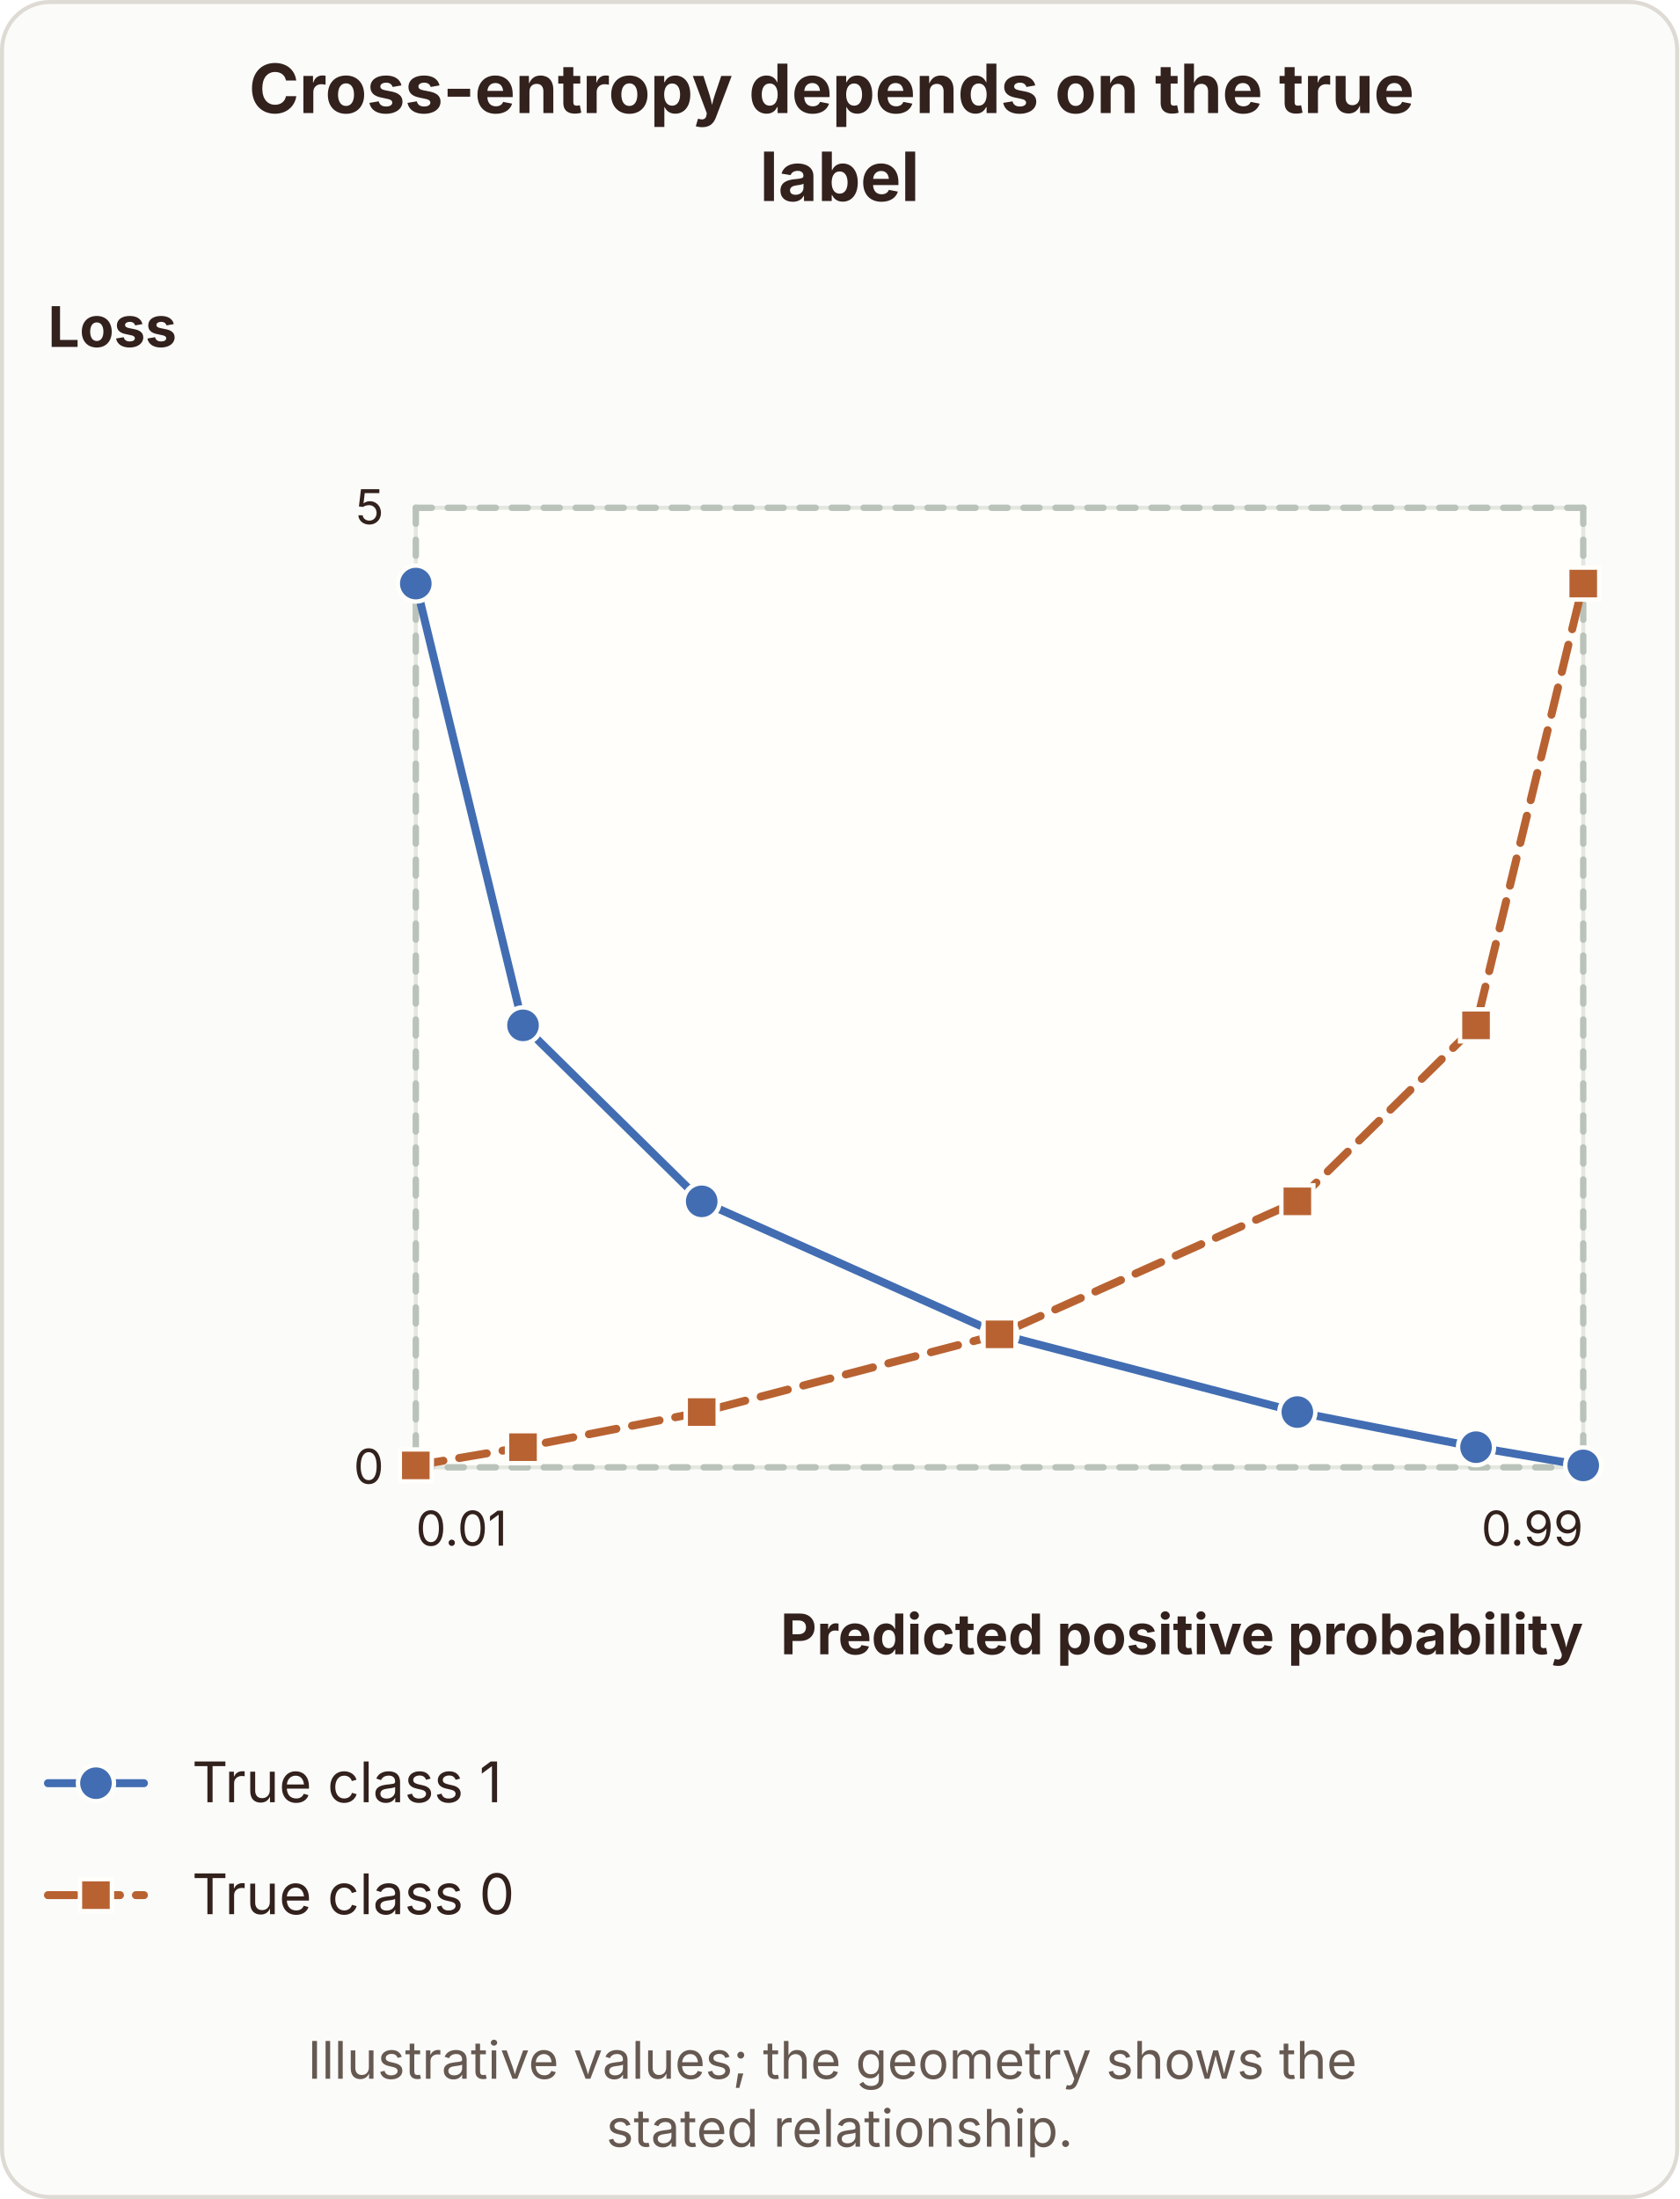
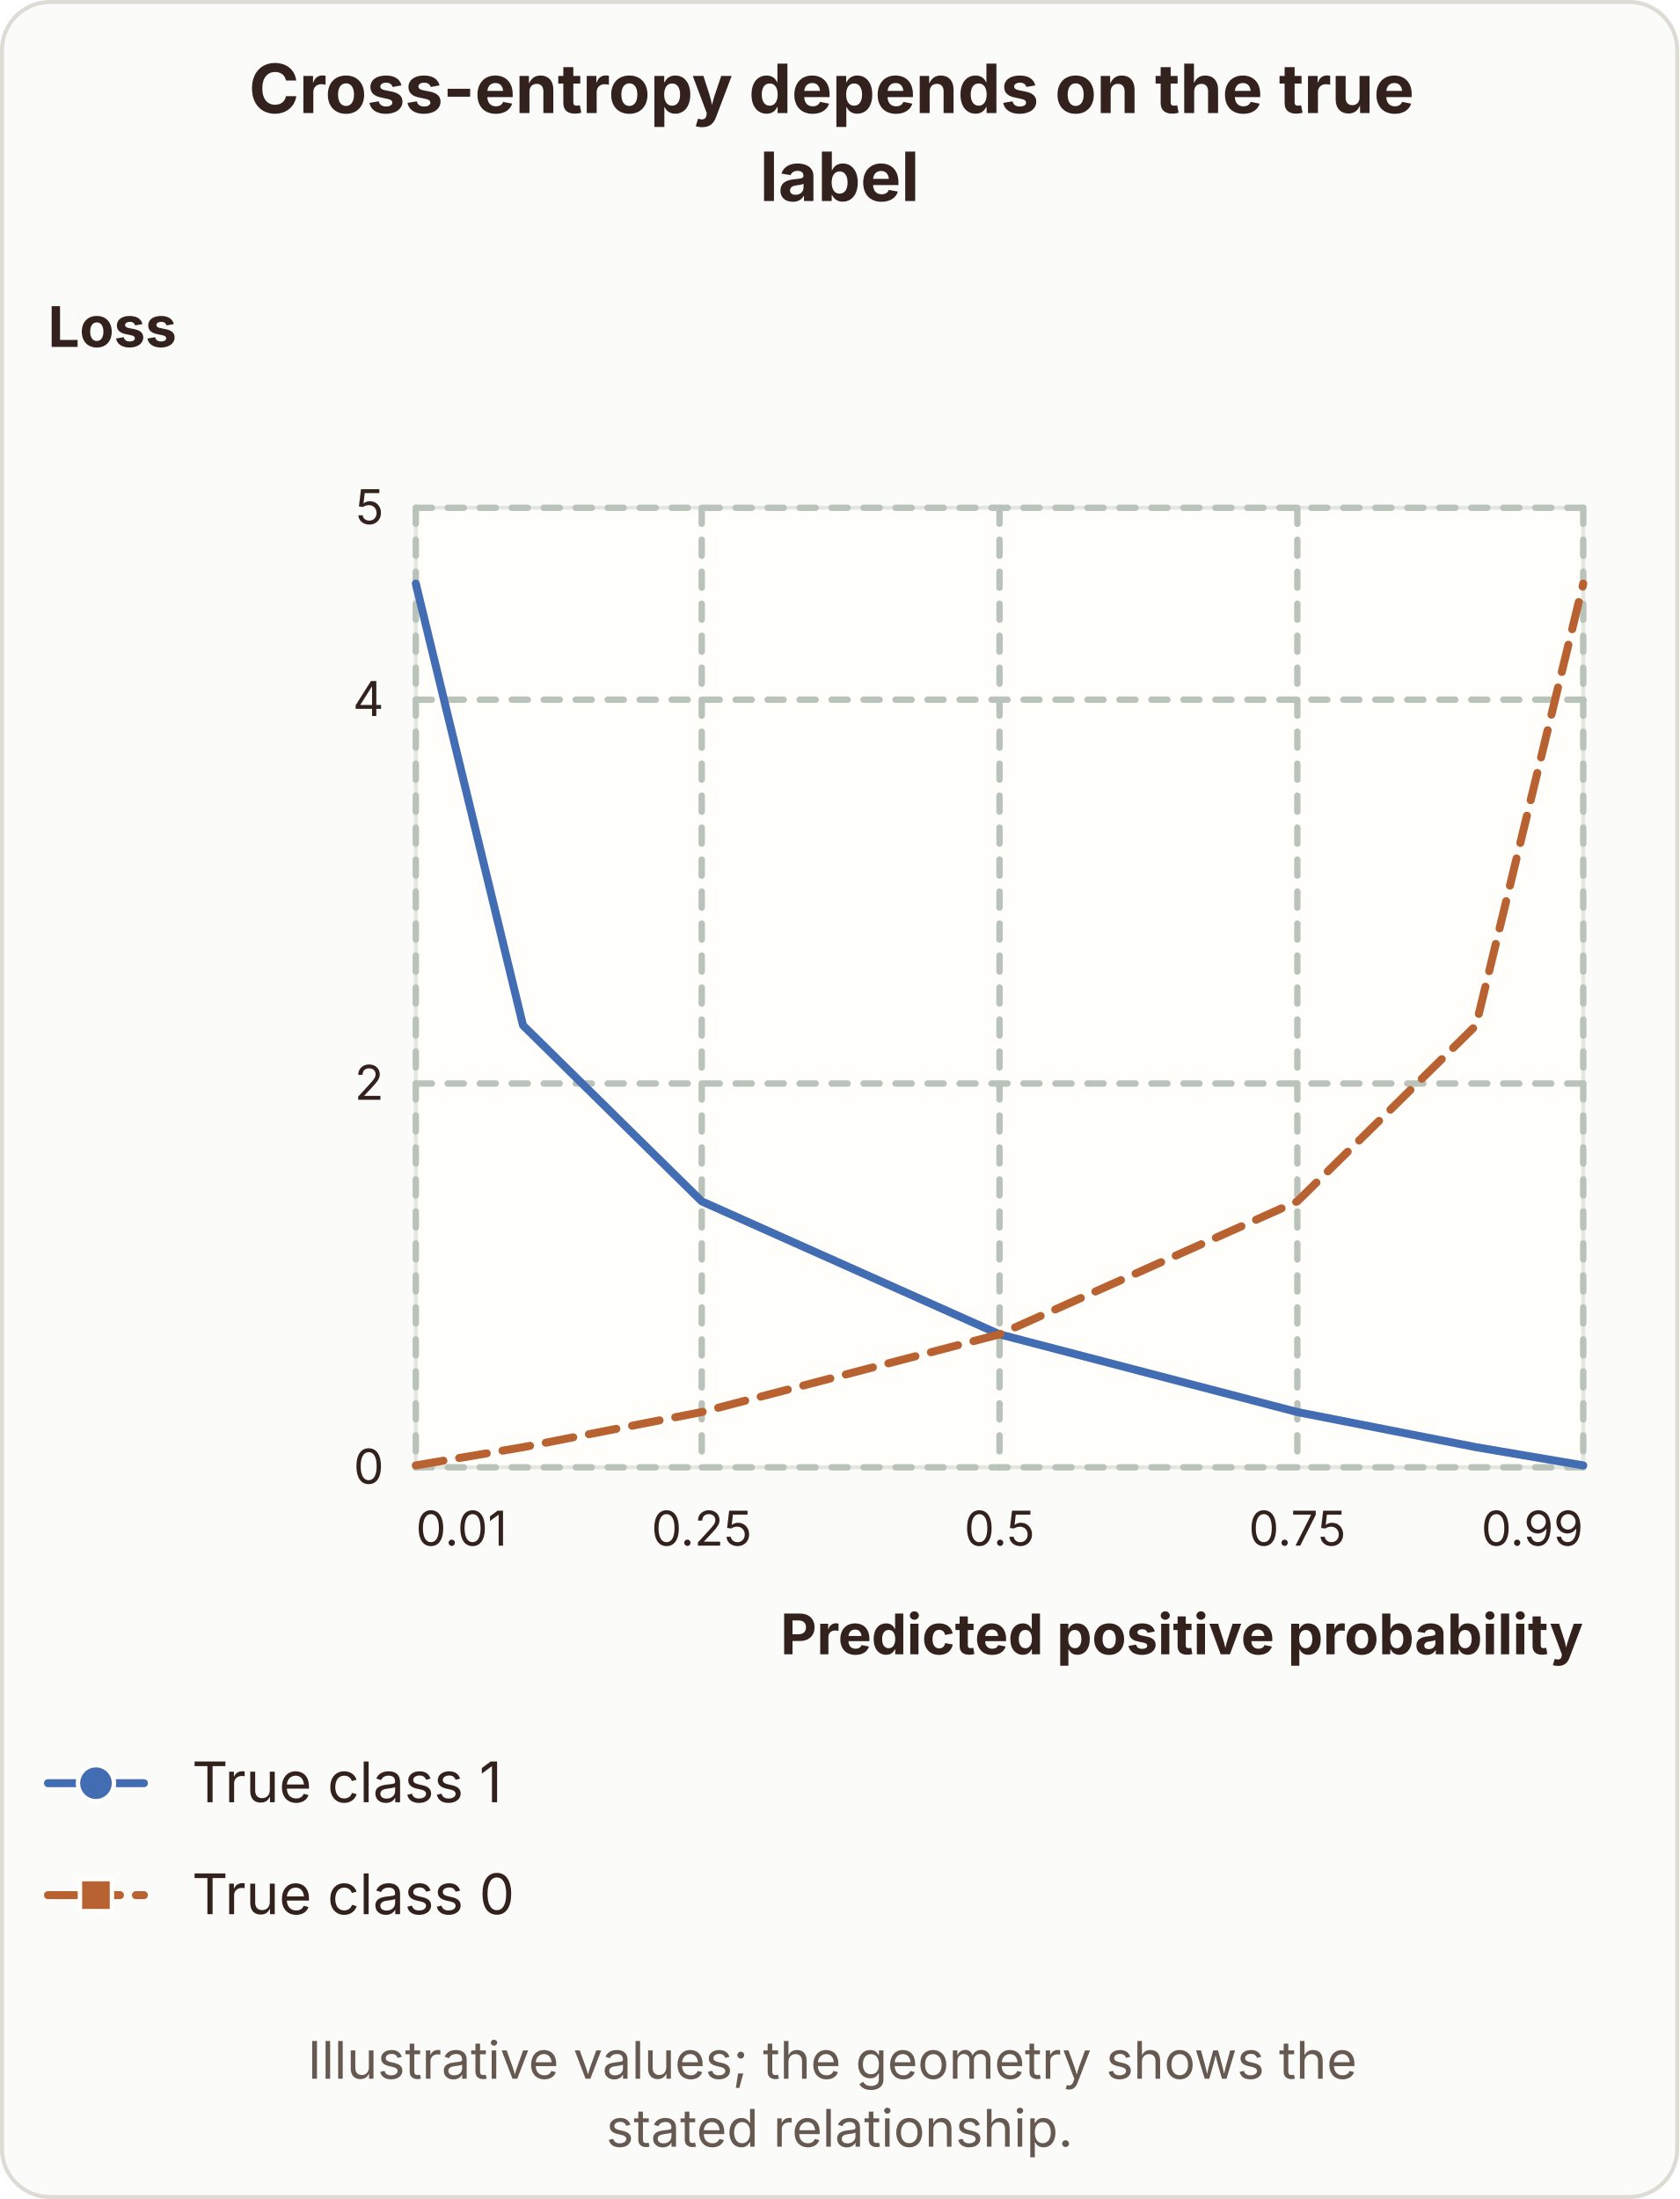
<svg xmlns="http://www.w3.org/2000/svg" width="420" height="550" viewBox="0 0 420 550" role="img" aria-label="Cross-entropy depends on the true label Predicted positive probability: 0.01 to 0.99 Loss: 0 to 5 True class 1 (line): (0.01, 4.605); (0.1, 2.303); (0.25, 1.386); (0.5, 0.693); (0.75, 0.288); (0.9, 0.105); (0.99, 0.01) True class 0 (line): (0.01, 0.01); (0.1, 0.105); (0.25, 0.288); (0.5, 0.693); (0.75, 1.386); (0.9, 2.303); (0.99, 4.605) Illustrative values; the geometry shows the stated relationship." font-family="Inter, Liberation Sans, Arial, sans-serif" style="display:block;max-width:none;margin-inline:auto;--color-ink:#202723;--color-ink-2:#5d675f;--color-line:#e3e7e0;--viz-surface:#fffefa" data-tutor-diagram="coordinate-plot">
  <rect x="0.5" y="0.5" width="419" height="549" rx="12" fill="var(--viz-surface, #fbfbfa)" stroke="var(--color-line, #dedad4)" />
  <text x="210" y="33.5" fill="var(--color-ink, #32211c)" font-size="17" font-weight="700" text-anchor="middle">
    <tspan x="210" y="28.28">Cross-entropy depends on the true</tspan>
    <tspan x="210" y="50.28">label</tspan>
  </text>
  <g transform="translate(0 61)">
    <rect x="104" y="66" width="292" height="240" fill="#fffefa" stroke="#e3e7e0" stroke-width="1" data-tutor-plot-area="" />
    <text x="12" y="21" fill="var(--color-ink, #32211c)" font-size="14" font-weight="700" text-anchor="start">
      <tspan x="12" y="25.76">Loss</tspan>
    </text>
    <polyline points="104,66 104,306" fill="none" stroke="#b9c3b9" stroke-width="1.6" stroke-dasharray="4 4" stroke-linecap="round" stroke-linejoin="round" />
+     <polyline points="175.51,66 175.51,306" fill="none" stroke="#b9c3b9" stroke-width="1.6" stroke-dasharray="4 4" stroke-linecap="round" stroke-linejoin="round" />
+     <polyline points="250,66 250,306" fill="none" stroke="#b9c3b9" stroke-width="1.6" stroke-dasharray="4 4" stroke-linecap="round" stroke-linejoin="round" />
+     <polyline points="324.49,66 324.49,306" fill="none" stroke="#b9c3b9" stroke-width="1.6" stroke-dasharray="4 4" stroke-linecap="round" stroke-linejoin="round" />
    <polyline points="396,66 396,306" fill="none" stroke="#b9c3b9" stroke-width="1.6" stroke-dasharray="4 4" stroke-linecap="round" stroke-linejoin="round" />
    <polyline points="104,306 396,306" fill="none" stroke="#b9c3b9" stroke-width="1.6" stroke-dasharray="4 4" stroke-linecap="round" stroke-linejoin="round" />
    <text x="96" y="306" fill="var(--color-ink, #32211c)" font-size="12" font-weight="400" text-anchor="end">
      <tspan x="96" y="310.08">0</tspan>
+     </text>
+     <polyline points="104,210 396,210" fill="none" stroke="#b9c3b9" stroke-width="1.6" stroke-dasharray="4 4" stroke-linecap="round" stroke-linejoin="round" />
+     <text x="96" y="210" fill="var(--color-ink, #32211c)" font-size="12" font-weight="400" text-anchor="end">
+       <tspan x="96" y="214.08">2</tspan>
+     </text>
+     <polyline points="104,114 396,114" fill="none" stroke="#b9c3b9" stroke-width="1.6" stroke-dasharray="4 4" stroke-linecap="round" stroke-linejoin="round" />
+     <text x="96" y="114" fill="var(--color-ink, #32211c)" font-size="12" font-weight="400" text-anchor="end">
+       <tspan x="96" y="118.08">4</tspan>
    </text>
    <polyline points="104,66 396,66" fill="none" stroke="#b9c3b9" stroke-width="1.6" stroke-dasharray="4 4" stroke-linecap="round" stroke-linejoin="round" />
    <text x="96" y="66" fill="var(--color-ink, #32211c)" font-size="12" font-weight="400" text-anchor="end">
      <tspan x="96" y="70.08">5</tspan>
    </text>
    <text x="104" y="321.5" fill="var(--color-ink, #32211c)" font-size="12" font-weight="400" text-anchor="start">
      <tspan x="104" y="325.58">0.01</tspan>
+     </text>
+     <text x="175.51" y="321.5" fill="var(--color-ink, #32211c)" font-size="12" font-weight="400" text-anchor="middle">
+       <tspan x="175.51" y="325.58">0.25</tspan>
+     </text>
+     <text x="250" y="321.5" fill="var(--color-ink, #32211c)" font-size="12" font-weight="400" text-anchor="middle">
+       <tspan x="250" y="325.58">0.5</tspan>
+     </text>
+     <text x="324.49" y="321.5" fill="var(--color-ink, #32211c)" font-size="12" font-weight="400" text-anchor="middle">
+       <tspan x="324.49" y="325.58">0.75</tspan>
    </text>
    <text x="396" y="321.5" fill="var(--color-ink, #32211c)" font-size="12" font-weight="400" text-anchor="end">
      <tspan x="396" y="325.58">0.99</tspan>
    </text>
    <text x="396" y="348" fill="var(--color-ink, #32211c)" font-size="14" font-weight="700" text-anchor="end">
      <tspan x="396" y="352.76">Predicted positive probability</tspan>
    </text>
    <polyline points="12,385 36,385" fill="none" stroke="#426db2" stroke-width="2" stroke-linejoin="round" stroke-linecap="round" />
    <circle cx="24" cy="385" r="4.5" fill="#426db2" stroke="#fffefa" stroke-width="1.1" />
    <text x="48" y="385" fill="var(--color-ink, #32211c)" font-size="14" font-weight="400" text-anchor="start">
      <tspan x="48" y="389.76">True class 1</tspan>
    </text>
    <polyline points="12,413 36,413" fill="none" stroke="#b86232" stroke-width="2" stroke-dasharray="7 4" stroke-linejoin="round" stroke-linecap="round" />
    <rect x="20" y="409" width="8" height="8" fill="#b86232" stroke="#fffefa" stroke-width="1.1" />
    <text x="48" y="413" fill="var(--color-ink, #32211c)" font-size="14" font-weight="400" text-anchor="start">
      <tspan x="48" y="417.76">True class 0</tspan>
    </text>
    <polyline points="104,84.96 130.816,195.456 175.51,239.472 250,272.736 324.49,292.176 369.184,300.96 396,305.52" fill="none" stroke="#426db2" stroke-width="2" stroke-linejoin="round" stroke-linecap="round" data-tutor-plot-series="True class 1" />
    <polyline points="104,305.52 130.816,300.96 175.51,292.176 250,272.736 324.49,239.472 369.184,195.456 396,84.96" fill="none" stroke="#b86232" stroke-width="2" stroke-dasharray="7 4" stroke-linejoin="round" stroke-linecap="round" data-tutor-plot-series="True class 0" />
-     <circle cx="104" cy="84.96" r="4.5" fill="#426db2" stroke="#fffefa" stroke-width="1.1" data-tutor-coordinate-point="0.01,4.605" />
-     <circle cx="130.816" cy="195.456" r="4.5" fill="#426db2" stroke="#fffefa" stroke-width="1.1" data-tutor-coordinate-point="0.1,2.303" />
-     <circle cx="175.51" cy="239.472" r="4.5" fill="#426db2" stroke="#fffefa" stroke-width="1.1" data-tutor-coordinate-point="0.25,1.386" />
-     <circle cx="250" cy="272.736" r="4.5" fill="#426db2" stroke="#fffefa" stroke-width="1.1" data-tutor-coordinate-point="0.5,0.693" />
-     <circle cx="324.49" cy="292.176" r="4.5" fill="#426db2" stroke="#fffefa" stroke-width="1.1" data-tutor-coordinate-point="0.75,0.288" />
-     <circle cx="369.184" cy="300.96" r="4.5" fill="#426db2" stroke="#fffefa" stroke-width="1.1" data-tutor-coordinate-point="0.9,0.105" />
-     <circle cx="396" cy="305.52" r="4.5" fill="#426db2" stroke="#fffefa" stroke-width="1.1" data-tutor-coordinate-point="0.99,0.01" />
-     <rect x="100" y="301.52" width="8" height="8" fill="#b86232" stroke="#fffefa" stroke-width="1.1" data-tutor-coordinate-point="0.01,0.01" />
-     <rect x="126.816" y="296.96" width="8" height="8" fill="#b86232" stroke="#fffefa" stroke-width="1.1" data-tutor-coordinate-point="0.1,0.105" />
-     <rect x="171.51" y="288.176" width="8" height="8" fill="#b86232" stroke="#fffefa" stroke-width="1.1" data-tutor-coordinate-point="0.25,0.288" />
-     <rect x="246" y="268.736" width="8" height="8" fill="#b86232" stroke="#fffefa" stroke-width="1.1" data-tutor-coordinate-point="0.5,0.693" />
-     <rect x="320.49" y="235.472" width="8" height="8" fill="#b86232" stroke="#fffefa" stroke-width="1.1" data-tutor-coordinate-point="0.75,1.386" />
-     <rect x="365.184" y="191.456" width="8" height="8" fill="#b86232" stroke="#fffefa" stroke-width="1.1" data-tutor-coordinate-point="0.9,2.303" />
-     <rect x="392" y="80.96" width="8" height="8" fill="#b86232" stroke="#fffefa" stroke-width="1.1" data-tutor-coordinate-point="0.99,4.605" />
  </g>
  <text x="210" y="524" fill="var(--color-ink-2, #665951)" font-size="13" font-weight="400" text-anchor="middle">
    <tspan x="210" y="519.92">Illustrative values; the geometry shows the</tspan>
    <tspan x="210" y="536.92">stated relationship.</tspan>
  </text>
</svg>
